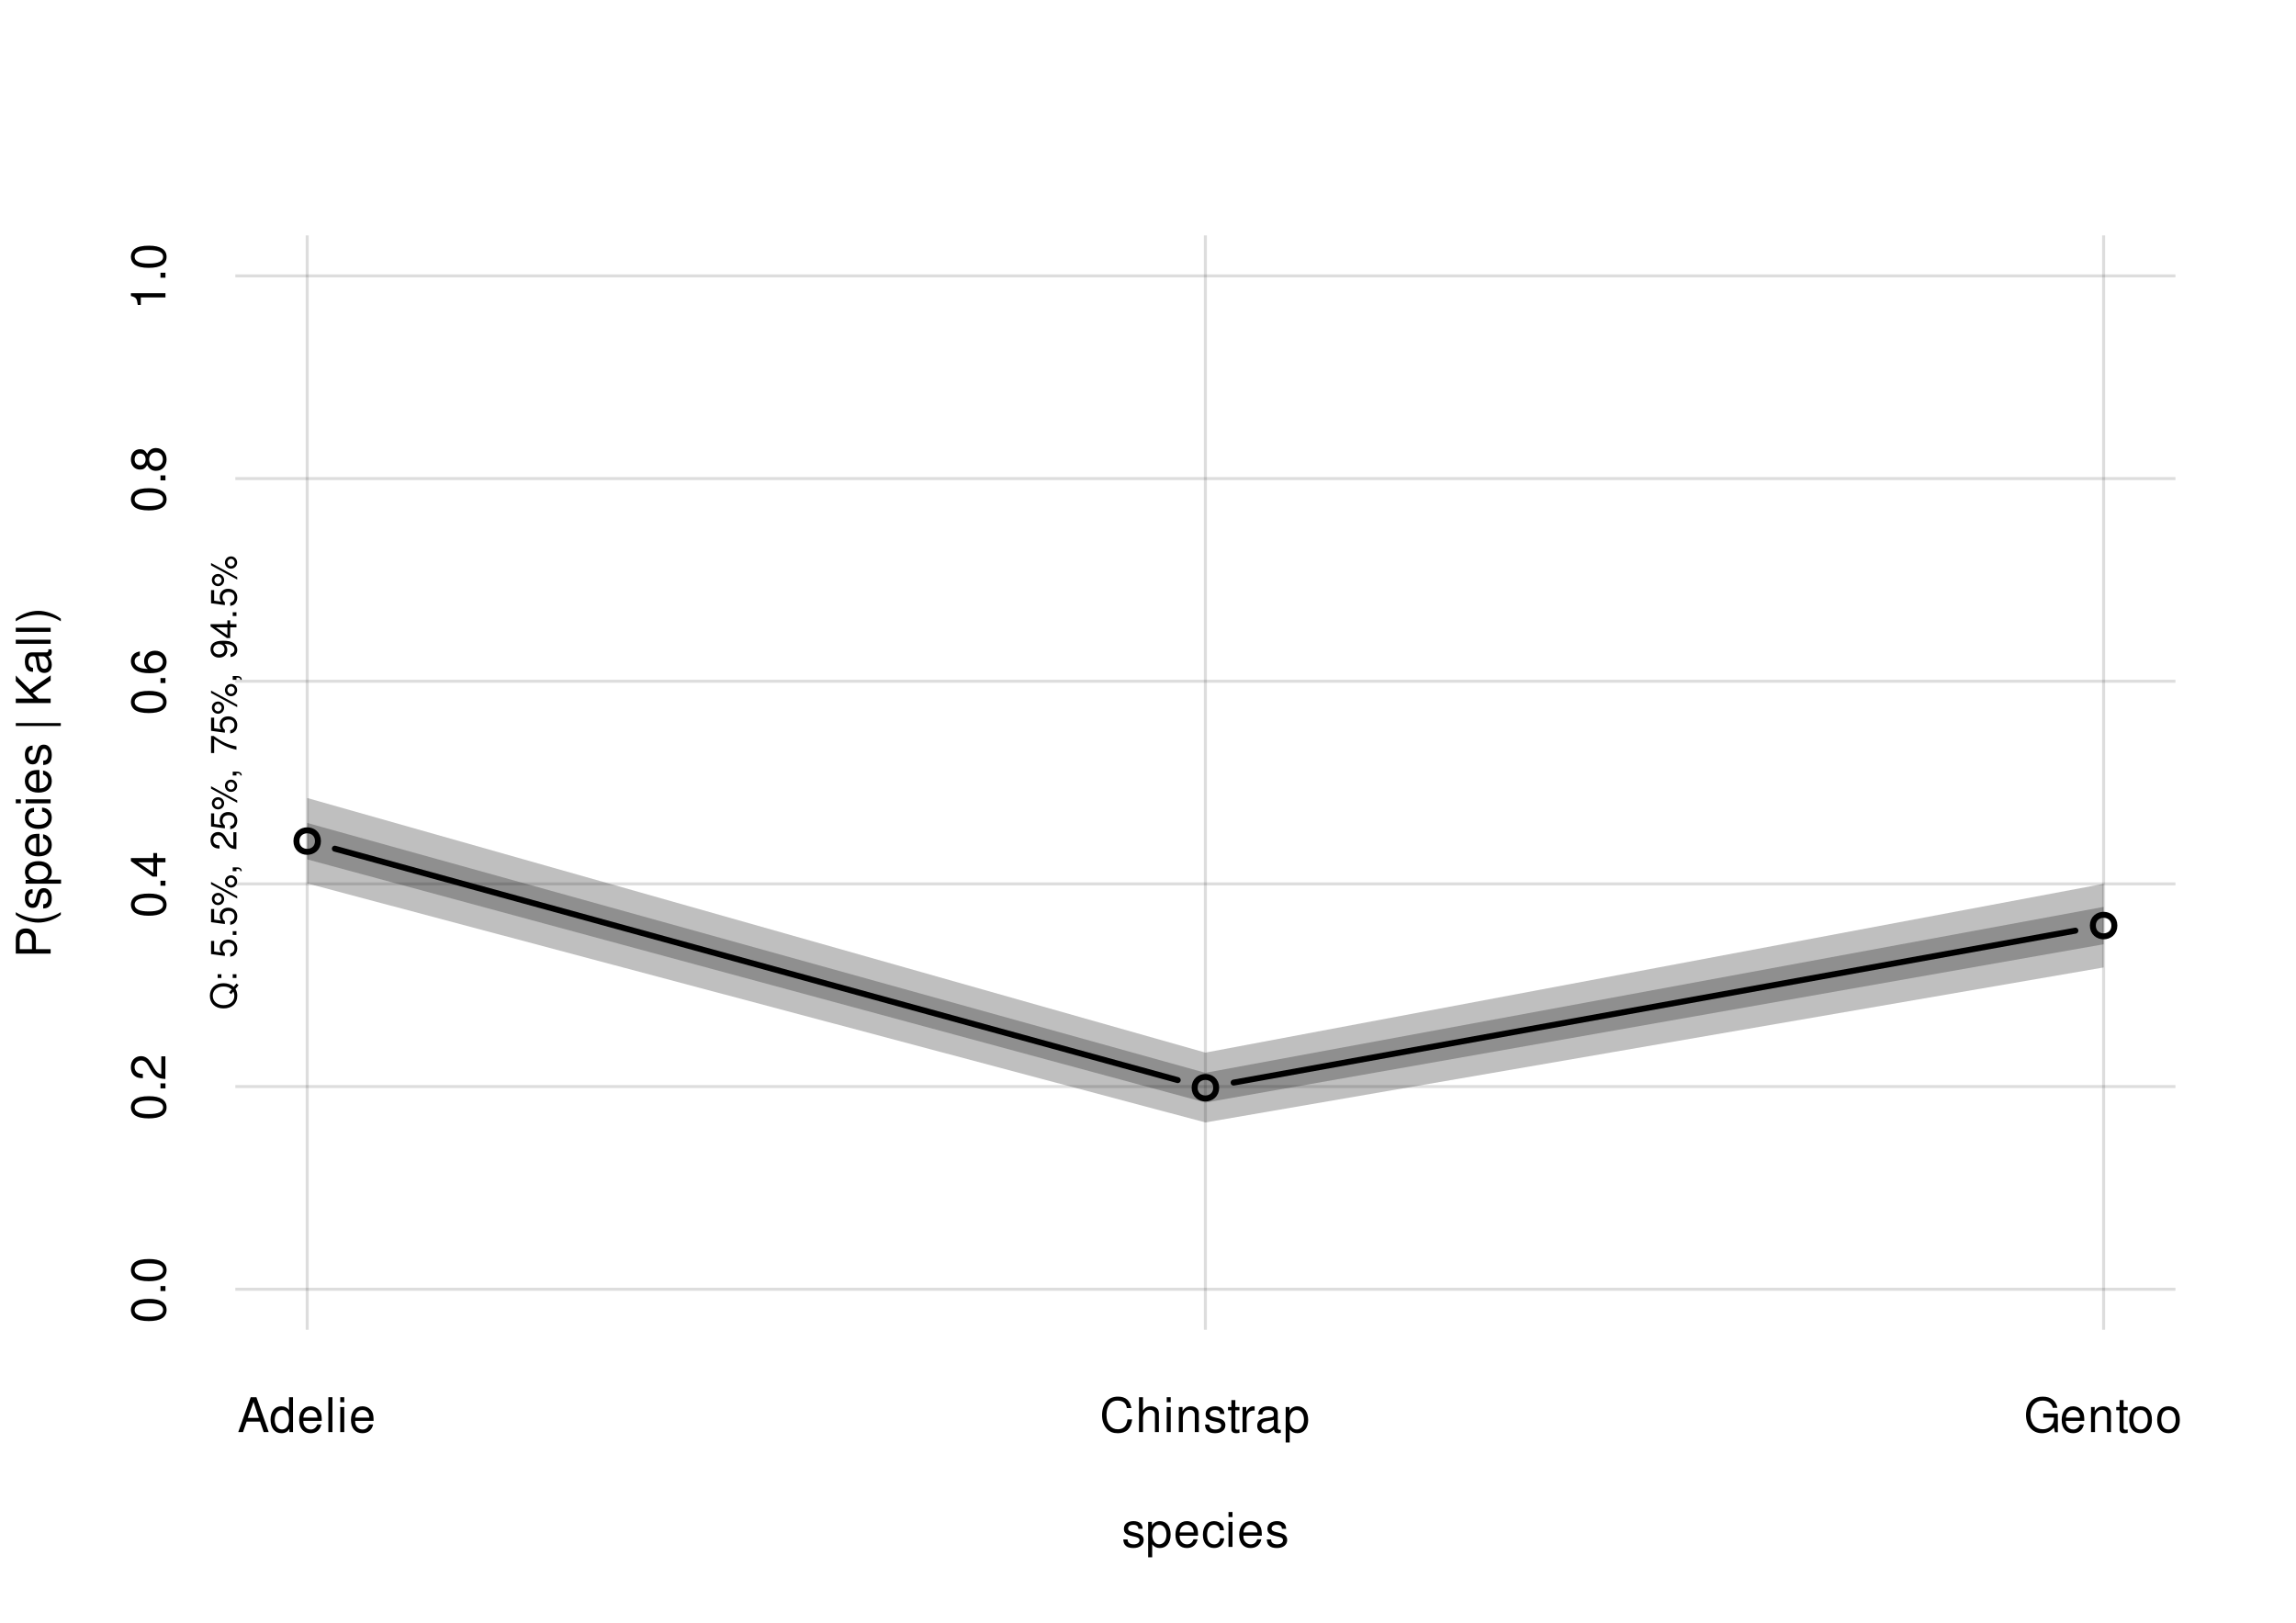
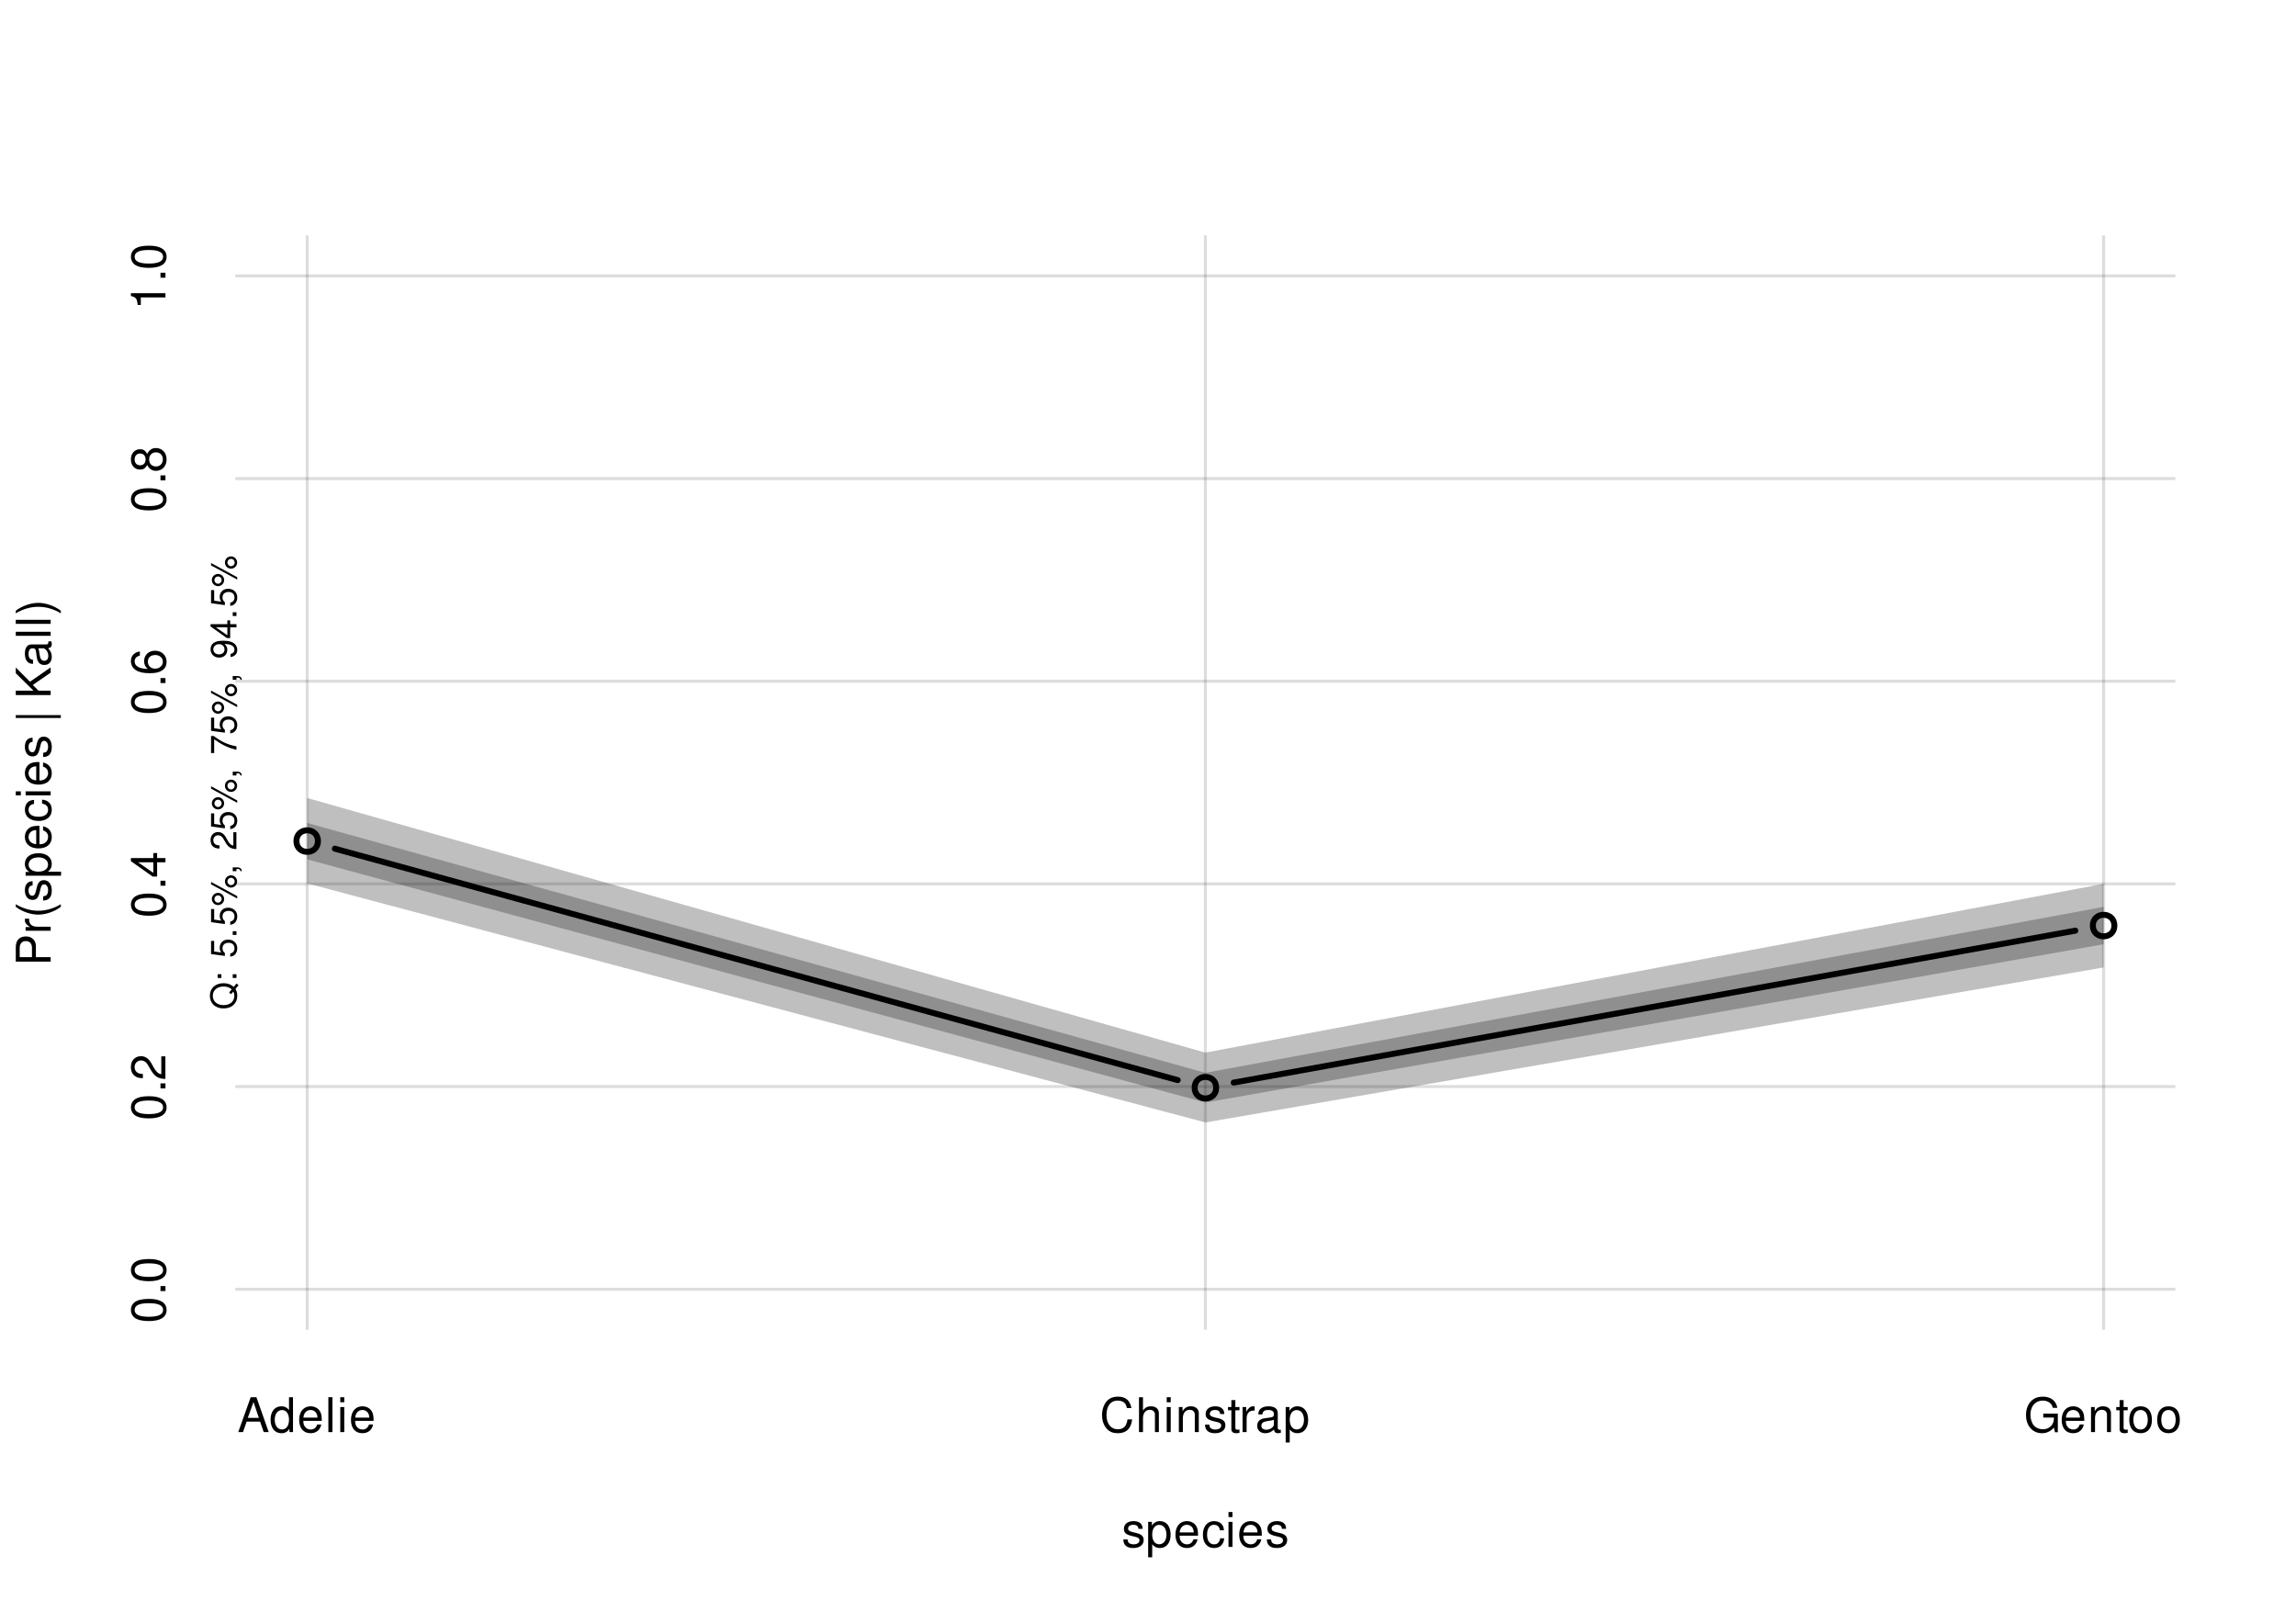
<svg xmlns="http://www.w3.org/2000/svg" xmlns:xlink="http://www.w3.org/1999/xlink" width="576pt" height="407pt" viewBox="0 0 576 407">
  <defs>
    <g>
      <g id="glyph-0-0">
        <path d="M 5.25 -4.531 C 5.25 -5.766 4.422 -6.469 2.969 -6.469 C 1.516 -6.469 0.562 -5.719 0.562 -4.547 C 0.562 -3.562 1.062 -3.094 2.562 -2.734 L 3.484 -2.516 C 4.188 -2.344 4.469 -2.094 4.469 -1.641 C 4.469 -1.047 3.875 -0.641 3 -0.641 C 2.453 -0.641 2 -0.797 1.75 -1.062 C 1.594 -1.25 1.531 -1.422 1.469 -1.875 L 0.406 -1.875 C 0.453 -0.422 1.266 0.281 2.922 0.281 C 4.5 0.281 5.516 -0.5 5.516 -1.719 C 5.516 -2.656 4.984 -3.172 3.734 -3.469 L 2.766 -3.703 C 1.953 -3.891 1.609 -4.156 1.609 -4.594 C 1.609 -5.188 2.125 -5.547 2.938 -5.547 C 3.75 -5.547 4.172 -5.203 4.203 -4.531 Z M 5.25 -4.531 " />
      </g>
      <g id="glyph-0-1">
        <path d="M 0.641 2.609 L 1.656 2.609 L 1.656 -0.656 C 2.188 -0.016 2.766 0.281 3.594 0.281 C 5.219 0.281 6.281 -1.031 6.281 -3.031 C 6.281 -5.141 5.25 -6.469 3.578 -6.469 C 2.719 -6.469 2.047 -6.078 1.578 -5.344 L 1.578 -6.281 L 0.641 -6.281 Z M 3.406 -5.531 C 4.516 -5.531 5.234 -4.562 5.234 -3.062 C 5.234 -1.625 4.5 -0.656 3.406 -0.656 C 2.344 -0.656 1.656 -1.625 1.656 -3.094 C 1.656 -4.578 2.344 -5.531 3.406 -5.531 Z M 3.406 -5.531 " />
      </g>
      <g id="glyph-0-2">
        <path d="M 6.156 -2.812 C 6.156 -3.766 6.078 -4.344 5.906 -4.812 C 5.5 -5.844 4.531 -6.469 3.359 -6.469 C 1.609 -6.469 0.484 -5.141 0.484 -3.062 C 0.484 -0.984 1.562 0.281 3.344 0.281 C 4.781 0.281 5.766 -0.547 6.031 -1.906 L 5.016 -1.906 C 4.734 -1.078 4.172 -0.641 3.375 -0.641 C 2.734 -0.641 2.203 -0.938 1.859 -1.469 C 1.625 -1.828 1.531 -2.188 1.531 -2.812 Z M 1.547 -3.625 C 1.625 -4.781 2.344 -5.547 3.344 -5.547 C 4.375 -5.547 5.078 -4.75 5.078 -3.625 Z M 1.547 -3.625 " />
      </g>
      <g id="glyph-0-3">
        <path d="M 5.656 -4.172 C 5.609 -4.781 5.469 -5.188 5.234 -5.531 C 4.797 -6.125 4.047 -6.469 3.172 -6.469 C 1.469 -6.469 0.375 -5.125 0.375 -3.031 C 0.375 -1.016 1.453 0.281 3.156 0.281 C 4.656 0.281 5.609 -0.625 5.719 -2.156 L 4.719 -2.156 C 4.547 -1.156 4.031 -0.641 3.188 -0.641 C 2.078 -0.641 1.422 -1.547 1.422 -3.031 C 1.422 -4.609 2.062 -5.547 3.156 -5.547 C 4 -5.547 4.531 -5.047 4.641 -4.172 Z M 5.656 -4.172 " />
      </g>
      <g id="glyph-0-4">
        <path d="M 1.797 -6.281 L 0.797 -6.281 L 0.797 0 L 1.797 0 Z M 1.797 -8.75 L 0.797 -8.75 L 0.797 -7.484 L 1.797 -7.484 Z M 1.797 -8.75 " />
      </g>
      <g id="glyph-0-5">
        <path d="M 5.688 -2.625 L 6.594 0 L 7.844 0 L 4.766 -8.75 L 3.328 -8.75 L 0.203 0 L 1.391 0 L 2.312 -2.625 Z M 5.375 -3.562 L 2.594 -3.562 L 4.031 -7.547 Z M 5.375 -3.562 " />
      </g>
      <g id="glyph-0-6">
        <path d="M 5.938 -8.75 L 4.938 -8.75 L 4.938 -5.5 C 4.531 -6.125 3.859 -6.469 3.016 -6.469 C 1.375 -6.469 0.312 -5.156 0.312 -3.156 C 0.312 -1.031 1.344 0.281 3.047 0.281 C 3.906 0.281 4.516 -0.047 5.047 -0.828 L 5.047 0 L 5.938 0 Z M 3.188 -5.531 C 4.266 -5.531 4.938 -4.578 4.938 -3.078 C 4.938 -1.625 4.25 -0.656 3.188 -0.656 C 2.094 -0.656 1.359 -1.625 1.359 -3.094 C 1.359 -4.562 2.094 -5.531 3.188 -5.531 Z M 3.188 -5.531 " />
      </g>
      <g id="glyph-0-7">
        <path d="M 1.828 -8.75 L 0.812 -8.75 L 0.812 0 L 1.828 0 Z M 1.828 -8.75 " />
      </g>
      <g id="glyph-0-8">
        <path d="M 7.938 -6.031 C 7.594 -7.953 6.484 -8.891 4.578 -8.891 C 3.391 -8.891 2.453 -8.516 1.797 -7.797 C 1.016 -6.938 0.578 -5.688 0.578 -4.266 C 0.578 -2.828 1.016 -1.594 1.844 -0.75 C 2.516 -0.047 3.391 0.281 4.531 0.281 C 6.656 0.281 7.859 -0.875 8.125 -3.188 L 6.969 -3.188 C 6.875 -2.594 6.75 -2.188 6.578 -1.844 C 6.219 -1.109 5.469 -0.703 4.531 -0.703 C 2.797 -0.703 1.688 -2.094 1.688 -4.281 C 1.688 -6.531 2.734 -7.906 4.438 -7.906 C 5.141 -7.906 5.812 -7.703 6.172 -7.359 C 6.484 -7.062 6.672 -6.703 6.797 -6.031 Z M 7.938 -6.031 " />
      </g>
      <g id="glyph-0-9">
        <path d="M 0.844 -8.75 L 0.844 0 L 1.844 0 L 1.844 -3.469 C 1.844 -4.75 2.516 -5.594 3.547 -5.594 C 3.875 -5.594 4.188 -5.5 4.422 -5.312 C 4.719 -5.094 4.844 -4.797 4.844 -4.359 L 4.844 0 L 5.828 0 L 5.828 -4.75 C 5.828 -5.812 5.078 -6.469 3.859 -6.469 C 2.969 -6.469 2.422 -6.188 1.844 -5.422 L 1.844 -8.75 Z M 0.844 -8.75 " />
      </g>
      <g id="glyph-0-10">
        <path d="M 0.844 -6.281 L 0.844 0 L 1.844 0 L 1.844 -3.469 C 1.844 -4.75 2.516 -5.594 3.547 -5.594 C 4.344 -5.594 4.844 -5.109 4.844 -4.359 L 4.844 0 L 5.844 0 L 5.844 -4.75 C 5.844 -5.797 5.062 -6.469 3.859 -6.469 C 2.922 -6.469 2.312 -6.109 1.766 -5.234 L 1.766 -6.281 Z M 0.844 -6.281 " />
      </g>
      <g id="glyph-0-11">
        <path d="M 3.047 -6.281 L 2.016 -6.281 L 2.016 -8.016 L 1.016 -8.016 L 1.016 -6.281 L 0.172 -6.281 L 0.172 -5.469 L 1.016 -5.469 L 1.016 -0.719 C 1.016 -0.078 1.453 0.281 2.234 0.281 C 2.5 0.281 2.719 0.25 3.047 0.188 L 3.047 -0.641 C 2.906 -0.609 2.766 -0.594 2.562 -0.594 C 2.141 -0.594 2.016 -0.719 2.016 -1.156 L 2.016 -5.469 L 3.047 -5.469 Z M 3.047 -6.281 " />
      </g>
      <g id="glyph-0-12">
        <path d="M 0.828 -6.281 L 0.828 0 L 1.844 0 L 1.844 -3.266 C 1.844 -4.781 2.469 -5.453 3.859 -5.406 L 3.859 -6.438 C 3.688 -6.453 3.594 -6.469 3.469 -6.469 C 2.812 -6.469 2.328 -6.078 1.75 -5.141 L 1.75 -6.281 Z M 0.828 -6.281 " />
      </g>
      <g id="glyph-0-13">
        <path d="M 6.422 -0.594 C 6.312 -0.562 6.266 -0.562 6.203 -0.562 C 5.859 -0.562 5.656 -0.75 5.656 -1.062 L 5.656 -4.75 C 5.656 -5.875 4.844 -6.469 3.297 -6.469 C 2.375 -6.469 1.641 -6.203 1.219 -5.734 C 0.922 -5.406 0.797 -5.047 0.781 -4.422 L 1.781 -4.422 C 1.875 -5.203 2.328 -5.547 3.266 -5.547 C 4.172 -5.547 4.672 -5.203 4.672 -4.609 L 4.672 -4.344 C 4.656 -3.906 4.438 -3.75 3.625 -3.641 C 2.203 -3.469 1.984 -3.422 1.609 -3.266 C 0.875 -2.953 0.5 -2.406 0.5 -1.578 C 0.5 -0.438 1.297 0.281 2.562 0.281 C 3.359 0.281 4 0 4.703 -0.641 C 4.781 0 5.094 0.281 5.734 0.281 C 5.953 0.281 6.078 0.25 6.422 0.172 Z M 4.672 -1.984 C 4.672 -1.641 4.578 -1.438 4.266 -1.156 C 3.859 -0.797 3.375 -0.594 2.781 -0.594 C 2 -0.594 1.547 -0.969 1.547 -1.609 C 1.547 -2.266 1.984 -2.609 3.062 -2.766 C 4.125 -2.906 4.328 -2.953 4.672 -3.109 Z M 4.672 -1.984 " />
      </g>
      <g id="glyph-0-14">
        <path d="M 8.516 -4.625 L 4.859 -4.625 L 4.859 -3.641 L 7.531 -3.641 L 7.531 -3.391 C 7.531 -1.844 6.375 -0.703 4.781 -0.703 C 3.891 -0.703 3.078 -1.031 2.562 -1.594 C 1.984 -2.219 1.641 -3.266 1.641 -4.344 C 1.641 -6.484 2.875 -7.906 4.719 -7.906 C 6.047 -7.906 7.016 -7.219 7.25 -6.094 L 8.391 -6.094 C 8.078 -7.875 6.734 -8.891 4.734 -8.891 C 3.656 -8.891 2.797 -8.609 2.109 -8.047 C 1.094 -7.219 0.531 -5.859 0.531 -4.281 C 0.531 -1.594 2.172 0.281 4.531 0.281 C 5.719 0.281 6.656 -0.172 7.531 -1.109 L 7.797 0.047 L 8.516 0.047 Z M 8.516 -4.625 " />
      </g>
      <g id="glyph-0-15">
        <path d="M 3.266 -6.469 C 1.484 -6.469 0.438 -5.203 0.438 -3.094 C 0.438 -0.969 1.484 0.281 3.281 0.281 C 5.047 0.281 6.125 -0.984 6.125 -3.047 C 6.125 -5.234 5.094 -6.469 3.266 -6.469 Z M 3.281 -5.547 C 4.406 -5.547 5.078 -4.625 5.078 -3.062 C 5.078 -1.578 4.375 -0.641 3.281 -0.641 C 2.156 -0.641 1.469 -1.578 1.469 -3.094 C 1.469 -4.625 2.156 -5.547 3.281 -5.547 Z M 3.281 -5.547 " />
      </g>
      <g id="glyph-1-0">
        <path d="M -3.703 -2.203 L -3.703 -4.953 C -3.703 -5.641 -3.906 -6.188 -4.328 -6.641 C -4.812 -7.172 -5.375 -7.406 -6.188 -7.406 C -7.828 -7.406 -8.75 -6.438 -8.75 -4.703 L -8.75 -1.094 L 0 -1.094 L 0 -2.203 Z M -4.688 -2.203 L -7.766 -2.203 L -7.766 -4.531 C -7.766 -5.609 -7.188 -6.234 -6.234 -6.234 C -5.266 -6.234 -4.688 -5.609 -4.688 -4.531 Z M -4.688 -2.203 " />
      </g>
      <g id="glyph-1-1">
+         <path d="M -6.281 -0.828 L 0 -0.828 L 0 -1.844 L -3.266 -1.844 C -4.781 -1.844 -5.453 -2.469 -5.406 -3.859 L -6.438 -3.859 C -6.453 -3.688 -6.469 -3.594 -6.469 -3.469 C -6.469 -2.812 -6.078 -2.328 -5.141 -1.75 L -6.281 -1.75 Z M -6.281 -0.828 " />
+       </g>
+       <g id="glyph-1-2">
        <path d="M -8.75 -2.828 C -7.172 -1.625 -4.984 -0.875 -3.109 -0.875 C -1.219 -0.875 0.969 -1.625 2.547 -2.828 L 2.547 -3.484 C 0.828 -2.438 -1.188 -1.844 -3.109 -1.844 C -5.016 -1.844 -7.047 -2.438 -8.75 -3.484 Z M -8.75 -2.828 " />
      </g>
-       <g id="glyph-1-2">
+       <g id="glyph-1-3">
        <path d="M -4.531 -5.25 C -5.766 -5.25 -6.469 -4.422 -6.469 -2.969 C -6.469 -1.516 -5.719 -0.562 -4.547 -0.562 C -3.562 -0.562 -3.094 -1.062 -2.734 -2.562 L -2.516 -3.484 C -2.344 -4.188 -2.094 -4.469 -1.641 -4.469 C -1.047 -4.469 -0.641 -3.875 -0.641 -3 C -0.641 -2.453 -0.797 -2 -1.062 -1.75 C -1.25 -1.594 -1.422 -1.531 -1.875 -1.469 L -1.875 -0.406 C -0.422 -0.453 0.281 -1.266 0.281 -2.922 C 0.281 -4.5 -0.5 -5.516 -1.719 -5.516 C -2.656 -5.516 -3.172 -4.984 -3.469 -3.734 L -3.703 -2.766 C -3.891 -1.953 -4.156 -1.609 -4.594 -1.609 C -5.188 -1.609 -5.547 -2.125 -5.547 -2.938 C -5.547 -3.75 -5.203 -4.172 -4.531 -4.203 Z M -4.531 -5.25 " />
      </g>
-       <g id="glyph-1-3">
+       <g id="glyph-1-4">
        <path d="M 2.609 -0.641 L 2.609 -1.656 L -0.656 -1.656 C -0.016 -2.188 0.281 -2.766 0.281 -3.594 C 0.281 -5.219 -1.031 -6.281 -3.031 -6.281 C -5.141 -6.281 -6.469 -5.25 -6.469 -3.578 C -6.469 -2.719 -6.078 -2.047 -5.344 -1.578 L -6.281 -1.578 L -6.281 -0.641 Z M -5.531 -3.406 C -5.531 -4.516 -4.562 -5.234 -3.062 -5.234 C -1.625 -5.234 -0.656 -4.5 -0.656 -3.406 C -0.656 -2.344 -1.625 -1.656 -3.094 -1.656 C -4.578 -1.656 -5.531 -2.344 -5.531 -3.406 Z M -5.531 -3.406 " />
      </g>
-       <g id="glyph-1-4">
+       <g id="glyph-1-5">
        <path d="M -2.812 -6.156 C -3.766 -6.156 -4.344 -6.078 -4.812 -5.906 C -5.844 -5.5 -6.469 -4.531 -6.469 -3.359 C -6.469 -1.609 -5.141 -0.484 -3.062 -0.484 C -0.984 -0.484 0.281 -1.562 0.281 -3.344 C 0.281 -4.781 -0.547 -5.766 -1.906 -6.031 L -1.906 -5.016 C -1.078 -4.734 -0.641 -4.172 -0.641 -3.375 C -0.641 -2.734 -0.938 -2.203 -1.469 -1.859 C -1.828 -1.625 -2.188 -1.531 -2.812 -1.531 Z M -3.625 -1.547 C -4.781 -1.625 -5.547 -2.344 -5.547 -3.344 C -5.547 -4.375 -4.75 -5.078 -3.625 -5.078 Z M -3.625 -1.547 " />
      </g>
-       <g id="glyph-1-5">
+       <g id="glyph-1-6">
        <path d="M -4.172 -5.656 C -4.781 -5.609 -5.188 -5.469 -5.531 -5.234 C -6.125 -4.797 -6.469 -4.047 -6.469 -3.172 C -6.469 -1.469 -5.125 -0.375 -3.031 -0.375 C -1.016 -0.375 0.281 -1.453 0.281 -3.156 C 0.281 -4.656 -0.625 -5.609 -2.156 -5.719 L -2.156 -4.719 C -1.156 -4.547 -0.641 -4.031 -0.641 -3.188 C -0.641 -2.078 -1.547 -1.422 -3.031 -1.422 C -4.609 -1.422 -5.547 -2.062 -5.547 -3.156 C -5.547 -4 -5.047 -4.531 -4.172 -4.641 Z M -4.172 -5.656 " />
      </g>
-       <g id="glyph-1-6">
+       <g id="glyph-1-7">
        <path d="M -6.281 -1.797 L -6.281 -0.797 L 0 -0.797 L 0 -1.797 Z M -8.75 -1.797 L -8.75 -0.797 L -7.484 -0.797 L -7.484 -1.797 Z M -8.75 -1.797 " />
      </g>
-       <g id="glyph-1-7">
+       <g id="glyph-1-8">
</g>
-       <g id="glyph-1-8">
+       <g id="glyph-1-9">
        <path d="M -8.75 -1.203 L 2.547 -1.203 L 2.547 -1.922 L -8.75 -1.922 Z M -8.75 -1.203 " />
      </g>
-       <g id="glyph-1-9">
+       <g id="glyph-1-10">
        <path d="M -3.062 -2.062 L -4.484 -3.484 L 0 -6.578 L 0 -7.891 L -5.188 -4.297 L -8.75 -7.859 L -8.75 -6.422 L -4.312 -2.062 L -8.75 -2.062 L -8.75 -0.953 L 0 -0.953 L 0 -2.062 Z M -3.062 -2.062 " />
      </g>
-       <g id="glyph-1-10">
+       <g id="glyph-1-11">
        <path d="M -0.594 -6.422 C -0.562 -6.312 -0.562 -6.266 -0.562 -6.203 C -0.562 -5.859 -0.75 -5.656 -1.062 -5.656 L -4.75 -5.656 C -5.875 -5.656 -6.469 -4.844 -6.469 -3.297 C -6.469 -2.375 -6.203 -1.641 -5.734 -1.219 C -5.406 -0.922 -5.047 -0.797 -4.422 -0.781 L -4.422 -1.781 C -5.203 -1.875 -5.547 -2.328 -5.547 -3.266 C -5.547 -4.172 -5.203 -4.672 -4.609 -4.672 L -4.344 -4.672 C -3.906 -4.656 -3.75 -4.438 -3.641 -3.625 C -3.469 -2.203 -3.422 -1.984 -3.266 -1.609 C -2.953 -0.875 -2.406 -0.5 -1.578 -0.5 C -0.438 -0.5 0.281 -1.297 0.281 -2.562 C 0.281 -3.359 0 -4 -0.641 -4.703 C 0 -4.781 0.281 -5.094 0.281 -5.734 C 0.281 -5.953 0.25 -6.078 0.172 -6.422 Z M -1.984 -4.672 C -1.641 -4.672 -1.438 -4.578 -1.156 -4.266 C -0.797 -3.859 -0.594 -3.375 -0.594 -2.781 C -0.594 -2 -0.969 -1.547 -1.609 -1.547 C -2.266 -1.547 -2.609 -1.984 -2.766 -3.062 C -2.906 -4.125 -2.953 -4.328 -3.109 -4.672 Z M -1.984 -4.672 " />
      </g>
-       <g id="glyph-1-11">
+       <g id="glyph-1-12">
        <path d="M -8.75 -1.828 L -8.75 -0.812 L 0 -0.812 L 0 -1.828 Z M -8.75 -1.828 " />
      </g>
-       <g id="glyph-1-12">
+       <g id="glyph-1-13">
        <path d="M 2.547 -1.109 C 0.969 -2.312 -1.219 -3.078 -3.094 -3.078 C -4.984 -3.078 -7.172 -2.312 -8.75 -1.109 L -8.75 -0.453 C -7.031 -1.516 -5.016 -2.094 -3.094 -2.094 C -1.188 -2.094 0.844 -1.516 2.547 -0.453 Z M 2.547 -1.109 " />
      </g>
-       <g id="glyph-1-13">
+       <g id="glyph-1-14">
        <path d="M -8.672 -3.297 C -8.672 -2.516 -8.312 -1.781 -7.734 -1.344 C -6.953 -0.797 -5.812 -0.516 -4.203 -0.516 C -1.266 -0.516 0.281 -1.469 0.281 -3.297 C 0.281 -5.094 -1.266 -6.078 -4.125 -6.078 C -5.812 -6.078 -6.938 -5.812 -7.734 -5.25 C -8.328 -4.812 -8.672 -4.109 -8.672 -3.297 Z M -7.734 -3.297 C -7.734 -4.438 -6.578 -5 -4.219 -5 C -1.75 -5 -0.594 -4.453 -0.594 -3.281 C -0.594 -2.156 -1.797 -1.594 -4.188 -1.594 C -6.578 -1.594 -7.734 -2.156 -7.734 -3.297 Z M -7.734 -3.297 " />
      </g>
-       <g id="glyph-1-14">
+       <g id="glyph-1-15">
        <path d="M -1.25 -2.297 L -1.25 -1.047 L 0 -1.047 L 0 -2.297 Z M -1.25 -2.297 " />
      </g>
-       <g id="glyph-1-15">
+       <g id="glyph-1-16">
        <path d="M -1.047 -6.078 L -1.047 -1.594 C -1.766 -1.703 -2.219 -2.094 -2.859 -3.125 L -3.531 -4.328 C -4.188 -5.516 -5.078 -6.125 -6.141 -6.125 C -6.859 -6.125 -7.531 -5.844 -8 -5.344 C -8.453 -4.844 -8.672 -4.219 -8.672 -3.406 C -8.672 -2.328 -8.297 -1.531 -7.547 -1.062 C -7.094 -0.75 -6.547 -0.625 -5.672 -0.594 L -5.672 -1.656 C -6.266 -1.688 -6.609 -1.766 -6.906 -1.906 C -7.422 -2.188 -7.75 -2.734 -7.75 -3.375 C -7.75 -4.328 -7.062 -5.047 -6.125 -5.047 C -5.422 -5.047 -4.828 -4.656 -4.391 -3.906 L -3.75 -2.797 C -2.719 -1.016 -1.906 -0.5 -0.016 -0.406 L -0.016 -6.078 Z M -1.047 -6.078 " />
      </g>
-       <g id="glyph-1-16">
+       <g id="glyph-1-17">
        <path d="M -2.094 -3.922 L 0 -3.922 L 0 -4.984 L -2.094 -4.984 L -2.094 -6.234 L -3.047 -6.234 L -3.047 -4.984 L -8.672 -4.984 L -8.672 -4.203 L -3.219 -0.344 L -2.094 -0.344 Z M -3.047 -3.922 L -3.047 -1.266 L -6.875 -3.922 Z M -3.047 -3.922 " />
      </g>
-       <g id="glyph-1-17">
+       <g id="glyph-1-18">
        <path d="M -6.422 -5.969 C -7.844 -5.766 -8.672 -4.859 -8.672 -3.562 C -8.672 -2.625 -8.219 -1.781 -7.438 -1.281 C -6.594 -0.75 -5.531 -0.516 -3.953 -0.516 C -2.5 -0.516 -1.578 -0.719 -0.797 -1.234 C -0.094 -1.688 0.281 -2.438 0.281 -3.375 C 0.281 -4.984 -0.938 -6.156 -2.625 -6.156 C -4.219 -6.156 -5.359 -5.078 -5.359 -3.547 C -5.359 -2.719 -5.047 -2.047 -4.406 -1.594 C -6.547 -1.609 -7.734 -2.281 -7.734 -3.484 C -7.734 -4.234 -7.266 -4.75 -6.422 -4.922 Z M -4.422 -3.422 C -4.422 -4.438 -3.703 -5.078 -2.547 -5.078 C -1.453 -5.078 -0.656 -4.359 -0.656 -3.391 C -0.656 -2.406 -1.484 -1.656 -2.594 -1.656 C -3.672 -1.656 -4.422 -2.375 -4.422 -3.422 Z M -4.422 -3.422 " />
      </g>
-       <g id="glyph-1-18">
+       <g id="glyph-1-19">
        <path d="M -4.578 -4.688 C -5.109 -5.578 -5.547 -5.859 -6.359 -5.859 C -7.734 -5.859 -8.672 -4.812 -8.672 -3.297 C -8.672 -1.797 -7.734 -0.75 -6.375 -0.75 C -5.547 -0.75 -5.125 -1.016 -4.578 -1.891 C -4.078 -0.922 -3.375 -0.438 -2.406 -0.438 C -0.828 -0.438 0.281 -1.609 0.281 -3.297 C 0.281 -4.984 -0.828 -6.156 -2.406 -6.156 C -3.375 -6.156 -4.078 -5.672 -4.578 -4.688 Z M -7.734 -3.297 C -7.734 -4.203 -7.203 -4.781 -6.344 -4.781 C -5.516 -4.781 -4.984 -4.188 -4.984 -3.297 C -4.984 -2.406 -5.516 -1.828 -6.359 -1.828 C -7.203 -1.828 -7.734 -2.406 -7.734 -3.297 Z M -4.094 -3.297 C -4.094 -4.359 -3.391 -5.078 -2.391 -5.078 C -1.344 -5.078 -0.656 -4.375 -0.656 -3.281 C -0.656 -2.25 -1.375 -1.531 -2.375 -1.531 C -3.406 -1.531 -4.094 -2.234 -4.094 -3.297 Z M -4.094 -3.297 " />
      </g>
-       <g id="glyph-1-19">
+       <g id="glyph-1-20">
        <path d="M -6.188 -3.109 L 0 -3.109 L 0 -4.156 L -8.672 -4.156 L -8.672 -3.469 C -7.344 -3.094 -7.156 -2.859 -6.953 -1.219 L -6.188 -1.219 Z M -6.188 -3.109 " />
      </g>
      <g id="glyph-2-0">
        <path d="M 0.016 -6.594 L -0.688 -5.75 C -1.375 -6.375 -2.203 -6.672 -3.25 -6.672 C -5.297 -6.672 -6.672 -5.406 -6.672 -3.516 C -6.672 -1.609 -5.297 -0.344 -3.234 -0.344 C -1.172 -0.344 0.203 -1.609 0.203 -3.516 C 0.203 -4.172 0.062 -4.703 -0.25 -5.234 L 0.531 -6.172 Z M -1.844 -4.328 L -1.344 -3.922 L -0.781 -4.578 C -0.594 -4.188 -0.531 -3.891 -0.531 -3.5 C -0.531 -2.109 -1.609 -1.172 -3.234 -1.172 C -4.844 -1.172 -5.938 -2.109 -5.938 -3.516 C -5.938 -4.906 -4.844 -5.844 -3.234 -5.844 C -2.391 -5.844 -1.734 -5.609 -1.188 -5.125 Z M -1.844 -4.328 " />
      </g>
      <g id="glyph-2-1">
        <path d="M -0.938 -1.922 L -0.938 -0.984 L 0 -0.984 L 0 -1.922 Z M -4.719 -1.922 L -4.719 -0.984 L -3.781 -0.984 L -3.781 -1.922 Z M -4.719 -1.922 " />
      </g>
      <g id="glyph-2-2">
</g>
      <g id="glyph-2-3">
        <path d="M -6.375 -4.281 L -6.375 -0.984 L -2.906 -0.516 L -2.906 -1.234 C -3.344 -1.609 -3.5 -1.922 -3.5 -2.422 C -3.5 -3.281 -2.922 -3.812 -1.969 -3.812 C -1.047 -3.812 -0.5 -3.281 -0.5 -2.406 C -0.5 -1.719 -0.844 -1.297 -1.562 -1.109 L -1.562 -0.312 C -1.047 -0.422 -0.797 -0.516 -0.562 -0.703 C -0.078 -1.062 0.203 -1.703 0.203 -2.438 C 0.203 -3.719 -0.734 -4.609 -2.078 -4.609 C -3.344 -4.609 -4.203 -3.781 -4.203 -2.562 C -4.203 -2.109 -4.094 -1.75 -3.812 -1.375 L -5.594 -1.625 L -5.594 -4.281 Z M -6.375 -4.281 " />
      </g>
      <g id="glyph-2-4">
        <path d="M -0.938 -1.719 L -0.938 -0.781 L 0 -0.781 L 0 -1.719 Z M -0.938 -1.719 " />
      </g>
      <g id="glyph-2-5">
        <path d="M -6.172 -1.797 C -6.172 -0.938 -5.469 -0.266 -4.625 -0.266 C -3.781 -0.266 -3.094 -0.938 -3.094 -1.797 C -3.094 -2.641 -3.781 -3.328 -4.609 -3.328 C -5.484 -3.328 -6.172 -2.656 -6.172 -1.797 Z M -5.531 -1.797 C -5.531 -2.297 -5.125 -2.703 -4.609 -2.703 C -4.125 -2.703 -3.719 -2.297 -3.719 -1.797 C -3.719 -1.297 -4.125 -0.875 -4.625 -0.875 C -5.125 -0.875 -5.531 -1.281 -5.531 -1.797 Z M -6.375 -5.484 L 0.188 -1.922 L 0.188 -2.516 L -6.375 -6.078 Z M -2.891 -6.188 C -2.891 -5.344 -2.219 -4.656 -1.375 -4.656 C -0.516 -4.656 0.172 -5.344 0.172 -6.203 C 0.172 -7.031 -0.516 -7.734 -1.344 -7.734 C -2.219 -7.734 -2.891 -7.062 -2.891 -6.188 Z M -2.266 -6.188 C -2.266 -6.703 -1.859 -7.109 -1.344 -7.109 C -0.859 -7.109 -0.453 -6.703 -0.453 -6.203 C -0.453 -5.688 -0.859 -5.281 -1.375 -5.281 C -1.859 -5.281 -2.266 -5.688 -2.266 -6.188 Z M -2.266 -6.188 " />
      </g>
      <g id="glyph-2-6">
        <path d="M -0.938 -0.781 L 0 -0.781 L 0 -1.328 L 0.156 -1.328 C 0.781 -1.328 0.969 -1.203 0.984 -0.781 L 1.328 -0.781 C 1.344 -1.375 0.906 -1.734 0.141 -1.734 L -0.938 -1.734 Z M -0.938 -0.781 " />
      </g>
      <g id="glyph-2-7">
        <path d="M -0.781 -4.547 L -0.781 -1.203 C -1.328 -1.281 -1.672 -1.562 -2.141 -2.344 L -2.641 -3.25 C -3.141 -4.141 -3.812 -4.594 -4.609 -4.594 C -5.141 -4.594 -5.656 -4.391 -6 -4 C -6.344 -3.625 -6.5 -3.156 -6.5 -2.562 C -6.5 -1.75 -6.219 -1.141 -5.656 -0.797 C -5.312 -0.562 -4.906 -0.469 -4.25 -0.453 L -4.25 -1.234 C -4.703 -1.266 -4.953 -1.328 -5.172 -1.438 C -5.578 -1.641 -5.812 -2.047 -5.812 -2.531 C -5.812 -3.25 -5.297 -3.781 -4.594 -3.781 C -4.062 -3.781 -3.625 -3.484 -3.297 -2.922 L -2.812 -2.094 C -2.047 -0.766 -1.438 -0.375 -0.016 -0.312 L -0.016 -4.547 Z M -0.781 -4.547 " />
      </g>
      <g id="glyph-2-8">
        <path d="M -6.375 -4.688 L -6.375 -0.406 L -5.594 -0.406 L -5.594 -3.859 C -3.422 -2.344 -2.094 -1.719 0 -1.234 L 0 -2.094 C -2.047 -2.438 -3.797 -3.234 -5.719 -4.688 Z M -6.375 -4.688 " />
      </g>
      <g id="glyph-2-9">
        <path d="M -1.484 -0.484 C -0.422 -0.625 0.203 -1.312 0.203 -2.281 C 0.203 -3 -0.141 -3.625 -0.719 -4 C -1.359 -4.406 -2.156 -4.578 -3.328 -4.578 C -4.422 -4.578 -5.125 -4.422 -5.703 -4.047 C -6.234 -3.688 -6.5 -3.125 -6.5 -2.438 C -6.5 -1.219 -5.594 -0.344 -4.344 -0.344 C -3.141 -0.344 -2.297 -1.156 -2.297 -2.297 C -2.297 -2.906 -2.516 -3.359 -3 -3.766 C -1.391 -3.75 -0.5 -3.25 -0.5 -2.344 C -0.5 -1.781 -0.859 -1.391 -1.484 -1.266 Z M -5.812 -2.422 C -5.812 -3.156 -5.188 -3.719 -4.359 -3.719 C -3.562 -3.719 -3 -3.172 -3 -2.391 C -3 -1.625 -3.531 -1.156 -4.406 -1.156 C -5.219 -1.156 -5.812 -1.688 -5.812 -2.422 Z M -5.812 -2.422 " />
      </g>
      <g id="glyph-2-10">
        <path d="M -1.578 -2.938 L 0 -2.938 L 0 -3.734 L -1.578 -3.734 L -1.578 -4.688 L -2.281 -4.688 L -2.281 -3.734 L -6.5 -3.734 L -6.5 -3.156 L -2.406 -0.25 L -1.578 -0.25 Z M -2.281 -2.938 L -2.281 -0.938 L -5.156 -2.938 Z M -2.281 -2.938 " />
      </g>
    </g>
    <clipPath id="clip-0">
      <path clip-rule="nonzero" d="M 59.039 323 L 545.758 323 L 545.758 324 L 59.039 324 Z M 59.039 323 " />
    </clipPath>
    <clipPath id="clip-1">
      <path clip-rule="nonzero" d="M 59.039 272 L 545.758 272 L 545.758 273 L 59.039 273 Z M 59.039 272 " />
    </clipPath>
    <clipPath id="clip-2">
      <path clip-rule="nonzero" d="M 59.039 221 L 545.758 221 L 545.758 223 L 59.039 223 Z M 59.039 221 " />
    </clipPath>
    <clipPath id="clip-3">
      <path clip-rule="nonzero" d="M 59.039 170 L 545.758 170 L 545.758 172 L 59.039 172 Z M 59.039 170 " />
    </clipPath>
    <clipPath id="clip-4">
      <path clip-rule="nonzero" d="M 59.039 119 L 545.758 119 L 545.758 121 L 59.039 121 Z M 59.039 119 " />
    </clipPath>
    <clipPath id="clip-5">
      <path clip-rule="nonzero" d="M 59.039 68 L 545.758 68 L 545.758 70 L 59.039 70 Z M 59.039 68 " />
    </clipPath>
    <clipPath id="clip-6">
      <path clip-rule="nonzero" d="M 76 59.039 L 78 59.039 L 78 333.559 L 76 333.559 Z M 76 59.039 " />
    </clipPath>
    <clipPath id="clip-7">
      <path clip-rule="nonzero" d="M 302 59.039 L 303 59.039 L 303 333.559 L 302 333.559 Z M 302 59.039 " />
    </clipPath>
    <clipPath id="clip-8">
      <path clip-rule="nonzero" d="M 527 59.039 L 529 59.039 L 529 333.559 L 527 333.559 Z M 527 59.039 " />
    </clipPath>
  </defs>
  <rect x="-57.6" y="-40.7" width="691.2" height="488.4" fill="rgb(100%, 100%, 100%)" fill-opacity="1" />
  <g fill="rgb(0%, 0%, 0%)" fill-opacity="1">
    <use xlink:href="#glyph-0-0" x="281.398" y="388.029" />
    <use xlink:href="#glyph-0-1" x="287.398" y="388.029" />
    <use xlink:href="#glyph-0-2" x="294.398" y="388.029" />
    <use xlink:href="#glyph-0-3" x="301.398" y="388.029" />
    <use xlink:href="#glyph-0-4" x="307.398" y="388.029" />
    <use xlink:href="#glyph-0-2" x="310.398" y="388.029" />
    <use xlink:href="#glyph-0-0" x="317.398" y="388.029" />
  </g>
  <g fill="rgb(0%, 0%, 0%)" fill-opacity="1">
-     <use xlink:href="#glyph-1-0" x="12.709" y="240.301" />
-     <use xlink:href="#glyph-1-1" x="12.709" y="232.301" />
-     <use xlink:href="#glyph-1-2" x="12.709" y="228.301" />
-     <use xlink:href="#glyph-1-3" x="12.709" y="222.301" />
-     <use xlink:href="#glyph-1-4" x="12.709" y="215.301" />
-     <use xlink:href="#glyph-1-5" x="12.709" y="208.301" />
-     <use xlink:href="#glyph-1-6" x="12.709" y="202.301" />
-     <use xlink:href="#glyph-1-4" x="12.709" y="199.301" />
-     <use xlink:href="#glyph-1-2" x="12.709" y="192.301" />
-     <use xlink:href="#glyph-1-7" x="12.709" y="186.301" />
-     <use xlink:href="#glyph-1-8" x="12.709" y="183.301" />
-     <use xlink:href="#glyph-1-7" x="12.709" y="180.301" />
-     <use xlink:href="#glyph-1-9" x="12.709" y="177.301" />
-     <use xlink:href="#glyph-1-10" x="12.709" y="169.301" />
-     <use xlink:href="#glyph-1-11" x="12.709" y="162.301" />
-     <use xlink:href="#glyph-1-11" x="12.709" y="159.301" />
-     <use xlink:href="#glyph-1-12" x="12.709" y="156.301" />
+     <use xlink:href="#glyph-1-0" x="12.709" y="242.301" />
+     <use xlink:href="#glyph-1-1" x="12.709" y="234.301" />
+     <use xlink:href="#glyph-1-2" x="12.709" y="230.301" />
+     <use xlink:href="#glyph-1-3" x="12.709" y="226.301" />
+     <use xlink:href="#glyph-1-4" x="12.709" y="220.301" />
+     <use xlink:href="#glyph-1-5" x="12.709" y="213.301" />
+     <use xlink:href="#glyph-1-6" x="12.709" y="206.301" />
+     <use xlink:href="#glyph-1-7" x="12.709" y="200.301" />
+     <use xlink:href="#glyph-1-5" x="12.709" y="197.301" />
+     <use xlink:href="#glyph-1-3" x="12.709" y="190.301" />
+     <use xlink:href="#glyph-1-8" x="12.709" y="184.301" />
+     <use xlink:href="#glyph-1-9" x="12.709" y="181.301" />
+     <use xlink:href="#glyph-1-8" x="12.709" y="178.301" />
+     <use xlink:href="#glyph-1-10" x="12.709" y="175.301" />
+     <use xlink:href="#glyph-1-11" x="12.709" y="167.301" />
+     <use xlink:href="#glyph-1-12" x="12.709" y="160.301" />
+     <use xlink:href="#glyph-1-12" x="12.709" y="157.301" />
+     <use xlink:href="#glyph-1-13" x="12.709" y="154.301" />
  </g>
  <path fill-rule="nonzero" fill="rgb(0%, 0%, 0%)" fill-opacity="0.251" d="M 77.066 221.594 L 302.398 281.559 L 527.734 242.676 L 527.734 221.699 L 302.398 264.039 L 77.066 200.172 Z M 77.066 221.594 " />
  <path fill-rule="nonzero" fill="rgb(0%, 0%, 0%)" fill-opacity="0.251" d="M 77.066 215.57 L 302.398 276.566 L 527.734 236.863 L 527.734 227.484 L 302.398 269.105 L 77.066 206.43 Z M 77.066 215.57 " />
  <path fill="none" stroke-width="1.5" stroke-linecap="round" stroke-linejoin="round" stroke="rgb(0%, 0%, 0%)" stroke-opacity="1" stroke-miterlimit="10" d="M 84.008 212.887 L 295.457 270.938 " />
  <path fill="none" stroke-width="1.5" stroke-linecap="round" stroke-linejoin="round" stroke="rgb(0%, 0%, 0%)" stroke-opacity="1" stroke-miterlimit="10" d="M 309.484 271.562 L 520.648 233.449 " />
  <path fill="none" stroke-width="1.5" stroke-linecap="round" stroke-linejoin="round" stroke="rgb(0%, 0%, 0%)" stroke-opacity="1" stroke-miterlimit="10" d="M 79.766 210.98 C 79.766 214.578 74.367 214.578 74.367 210.98 C 74.367 207.379 79.766 207.379 79.766 210.98 " />
  <path fill="none" stroke-width="1.5" stroke-linecap="round" stroke-linejoin="round" stroke="rgb(0%, 0%, 0%)" stroke-opacity="1" stroke-miterlimit="10" d="M 305.102 272.844 C 305.102 276.441 299.699 276.441 299.699 272.844 C 299.699 269.242 305.102 269.242 305.102 272.844 " />
  <path fill="none" stroke-width="1.5" stroke-linecap="round" stroke-linejoin="round" stroke="rgb(0%, 0%, 0%)" stroke-opacity="1" stroke-miterlimit="10" d="M 530.434 232.172 C 530.434 235.77 525.035 235.77 525.035 232.172 C 525.035 228.57 530.434 228.57 530.434 232.172 " />
  <g fill="rgb(0%, 0%, 0%)" fill-opacity="1">
    <use xlink:href="#glyph-0-5" x="59.566" y="359.229" />
    <use xlink:href="#glyph-0-6" x="67.566" y="359.229" />
    <use xlink:href="#glyph-0-2" x="74.566" y="359.229" />
    <use xlink:href="#glyph-0-7" x="81.566" y="359.229" />
    <use xlink:href="#glyph-0-4" x="84.566" y="359.229" />
    <use xlink:href="#glyph-0-2" x="87.566" y="359.229" />
  </g>
  <g fill="rgb(0%, 0%, 0%)" fill-opacity="1">
    <use xlink:href="#glyph-0-8" x="275.898" y="359.229" />
    <use xlink:href="#glyph-0-9" x="284.898" y="359.229" />
    <use xlink:href="#glyph-0-4" x="291.898" y="359.229" />
    <use xlink:href="#glyph-0-10" x="294.898" y="359.229" />
    <use xlink:href="#glyph-0-0" x="301.898" y="359.229" />
    <use xlink:href="#glyph-0-11" x="307.898" y="359.229" />
    <use xlink:href="#glyph-0-12" x="310.898" y="359.229" />
    <use xlink:href="#glyph-0-13" x="314.898" y="359.229" />
    <use xlink:href="#glyph-0-1" x="321.898" y="359.229" />
  </g>
  <g fill="rgb(0%, 0%, 0%)" fill-opacity="1">
    <use xlink:href="#glyph-0-14" x="507.734" y="359.229" />
    <use xlink:href="#glyph-0-2" x="516.734" y="359.229" />
    <use xlink:href="#glyph-0-10" x="523.734" y="359.229" />
    <use xlink:href="#glyph-0-11" x="530.734" y="359.229" />
    <use xlink:href="#glyph-0-15" x="533.734" y="359.229" />
    <use xlink:href="#glyph-0-15" x="540.734" y="359.229" />
  </g>
  <g fill="rgb(0%, 0%, 0%)" fill-opacity="1">
-     <use xlink:href="#glyph-1-13" x="41.51" y="331.895" />
-     <use xlink:href="#glyph-1-14" x="41.51" y="324.895" />
-     <use xlink:href="#glyph-1-13" x="41.51" y="321.895" />
-   </g>
-   <g fill="rgb(0%, 0%, 0%)" fill-opacity="1">
-     <use xlink:href="#glyph-1-13" x="41.51" y="281.055" />
-     <use xlink:href="#glyph-1-14" x="41.51" y="274.055" />
-     <use xlink:href="#glyph-1-15" x="41.51" y="271.055" />
-   </g>
-   <g fill="rgb(0%, 0%, 0%)" fill-opacity="1">
-     <use xlink:href="#glyph-1-13" x="41.51" y="230.219" />
-     <use xlink:href="#glyph-1-14" x="41.51" y="223.219" />
-     <use xlink:href="#glyph-1-16" x="41.51" y="220.219" />
-   </g>
-   <g fill="rgb(0%, 0%, 0%)" fill-opacity="1">
-     <use xlink:href="#glyph-1-13" x="41.51" y="179.383" />
-     <use xlink:href="#glyph-1-14" x="41.51" y="172.383" />
-     <use xlink:href="#glyph-1-17" x="41.51" y="169.383" />
-   </g>
-   <g fill="rgb(0%, 0%, 0%)" fill-opacity="1">
-     <use xlink:href="#glyph-1-13" x="41.51" y="128.543" />
-     <use xlink:href="#glyph-1-14" x="41.51" y="121.543" />
-     <use xlink:href="#glyph-1-18" x="41.51" y="118.543" />
-   </g>
-   <g fill="rgb(0%, 0%, 0%)" fill-opacity="1">
-     <use xlink:href="#glyph-1-19" x="41.51" y="77.707" />
-     <use xlink:href="#glyph-1-14" x="41.51" y="70.707" />
-     <use xlink:href="#glyph-1-13" x="41.51" y="67.707" />
+     <use xlink:href="#glyph-1-14" x="41.51" y="331.895" />
+     <use xlink:href="#glyph-1-15" x="41.51" y="324.895" />
+     <use xlink:href="#glyph-1-14" x="41.51" y="321.895" />
+   </g>
+   <g fill="rgb(0%, 0%, 0%)" fill-opacity="1">
+     <use xlink:href="#glyph-1-14" x="41.51" y="281.055" />
+     <use xlink:href="#glyph-1-15" x="41.51" y="274.055" />
+     <use xlink:href="#glyph-1-16" x="41.51" y="271.055" />
+   </g>
+   <g fill="rgb(0%, 0%, 0%)" fill-opacity="1">
+     <use xlink:href="#glyph-1-14" x="41.51" y="230.219" />
+     <use xlink:href="#glyph-1-15" x="41.51" y="223.219" />
+     <use xlink:href="#glyph-1-17" x="41.51" y="220.219" />
+   </g>
+   <g fill="rgb(0%, 0%, 0%)" fill-opacity="1">
+     <use xlink:href="#glyph-1-14" x="41.51" y="179.383" />
+     <use xlink:href="#glyph-1-15" x="41.51" y="172.383" />
+     <use xlink:href="#glyph-1-18" x="41.51" y="169.383" />
+   </g>
+   <g fill="rgb(0%, 0%, 0%)" fill-opacity="1">
+     <use xlink:href="#glyph-1-14" x="41.51" y="128.543" />
+     <use xlink:href="#glyph-1-15" x="41.51" y="121.543" />
+     <use xlink:href="#glyph-1-19" x="41.51" y="118.543" />
+   </g>
+   <g fill="rgb(0%, 0%, 0%)" fill-opacity="1">
+     <use xlink:href="#glyph-1-20" x="41.51" y="77.707" />
+     <use xlink:href="#glyph-1-15" x="41.51" y="70.707" />
+     <use xlink:href="#glyph-1-14" x="41.51" y="67.707" />
  </g>
  <g clip-path="url(#clip-0)">
    <path fill="none" stroke-width="0.75" stroke-linecap="round" stroke-linejoin="round" stroke="rgb(0%, 0%, 0%)" stroke-opacity="0.133" stroke-miterlimit="10" d="M 59.039 323.395 L 545.762 323.395 " />
  </g>
  <g clip-path="url(#clip-1)">
    <path fill="none" stroke-width="0.75" stroke-linecap="round" stroke-linejoin="round" stroke="rgb(0%, 0%, 0%)" stroke-opacity="0.133" stroke-miterlimit="10" d="M 59.039 272.555 L 545.762 272.555 " />
  </g>
  <g clip-path="url(#clip-2)">
    <path fill="none" stroke-width="0.75" stroke-linecap="round" stroke-linejoin="round" stroke="rgb(0%, 0%, 0%)" stroke-opacity="0.133" stroke-miterlimit="10" d="M 59.039 221.719 L 545.762 221.719 " />
  </g>
  <g clip-path="url(#clip-3)">
    <path fill="none" stroke-width="0.75" stroke-linecap="round" stroke-linejoin="round" stroke="rgb(0%, 0%, 0%)" stroke-opacity="0.133" stroke-miterlimit="10" d="M 59.039 170.883 L 545.762 170.883 " />
  </g>
  <g clip-path="url(#clip-4)">
    <path fill="none" stroke-width="0.75" stroke-linecap="round" stroke-linejoin="round" stroke="rgb(0%, 0%, 0%)" stroke-opacity="0.133" stroke-miterlimit="10" d="M 59.039 120.043 L 545.762 120.043 " />
  </g>
  <g clip-path="url(#clip-5)">
    <path fill="none" stroke-width="0.75" stroke-linecap="round" stroke-linejoin="round" stroke="rgb(0%, 0%, 0%)" stroke-opacity="0.133" stroke-miterlimit="10" d="M 59.039 69.207 L 545.762 69.207 " />
  </g>
  <g clip-path="url(#clip-6)">
    <path fill="none" stroke-width="0.75" stroke-linecap="round" stroke-linejoin="round" stroke="rgb(0%, 0%, 0%)" stroke-opacity="0.133" stroke-miterlimit="10" d="M 77.066 333.559 L 77.066 59.039 " />
  </g>
  <g clip-path="url(#clip-7)">
    <path fill="none" stroke-width="0.75" stroke-linecap="round" stroke-linejoin="round" stroke="rgb(0%, 0%, 0%)" stroke-opacity="0.133" stroke-miterlimit="10" d="M 302.398 333.559 L 302.398 59.039 " />
  </g>
  <g clip-path="url(#clip-8)">
    <path fill="none" stroke-width="0.75" stroke-linecap="round" stroke-linejoin="round" stroke="rgb(0%, 0%, 0%)" stroke-opacity="0.133" stroke-miterlimit="10" d="M 527.734 333.559 L 527.734 59.039 " />
  </g>
  <g fill="rgb(0%, 0%, 0%)" fill-opacity="1">
    <use xlink:href="#glyph-2-0" x="59.322" y="253.301" />
    <use xlink:href="#glyph-2-1" x="59.322" y="246.301" />
    <use xlink:href="#glyph-2-2" x="59.322" y="243.301" />
    <use xlink:href="#glyph-2-3" x="59.322" y="240.301" />
    <use xlink:href="#glyph-2-4" x="59.322" y="235.301" />
    <use xlink:href="#glyph-2-3" x="59.322" y="232.301" />
    <use xlink:href="#glyph-2-5" x="59.322" y="227.301" />
    <use xlink:href="#glyph-2-6" x="59.322" y="219.301" />
    <use xlink:href="#glyph-2-2" x="59.322" y="216.301" />
    <use xlink:href="#glyph-2-7" x="59.322" y="213.301" />
    <use xlink:href="#glyph-2-3" x="59.322" y="208.301" />
    <use xlink:href="#glyph-2-5" x="59.322" y="203.301" />
    <use xlink:href="#glyph-2-6" x="59.322" y="195.301" />
    <use xlink:href="#glyph-2-2" x="59.322" y="192.301" />
    <use xlink:href="#glyph-2-8" x="59.322" y="189.301" />
    <use xlink:href="#glyph-2-3" x="59.322" y="184.301" />
    <use xlink:href="#glyph-2-5" x="59.322" y="179.301" />
    <use xlink:href="#glyph-2-6" x="59.322" y="171.301" />
    <use xlink:href="#glyph-2-2" x="59.322" y="168.301" />
    <use xlink:href="#glyph-2-9" x="59.322" y="165.301" />
    <use xlink:href="#glyph-2-10" x="59.322" y="160.301" />
    <use xlink:href="#glyph-2-4" x="59.322" y="155.301" />
    <use xlink:href="#glyph-2-3" x="59.322" y="152.301" />
    <use xlink:href="#glyph-2-5" x="59.322" y="147.301" />
  </g>
</svg>
